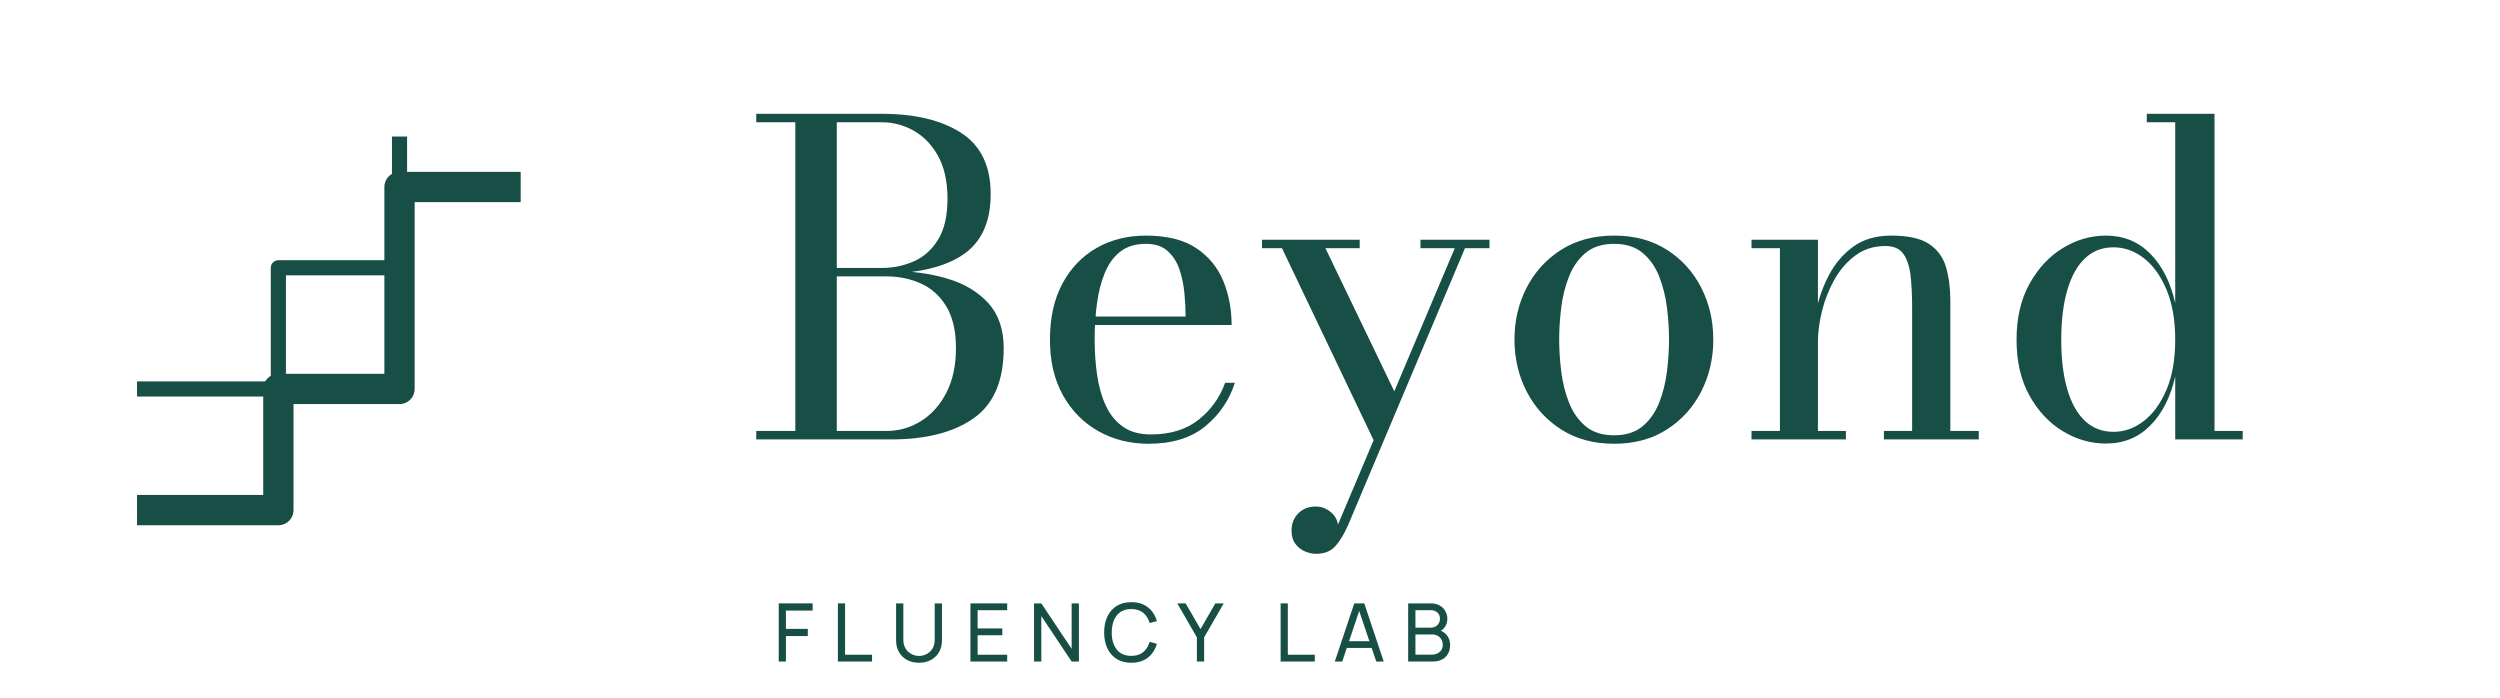
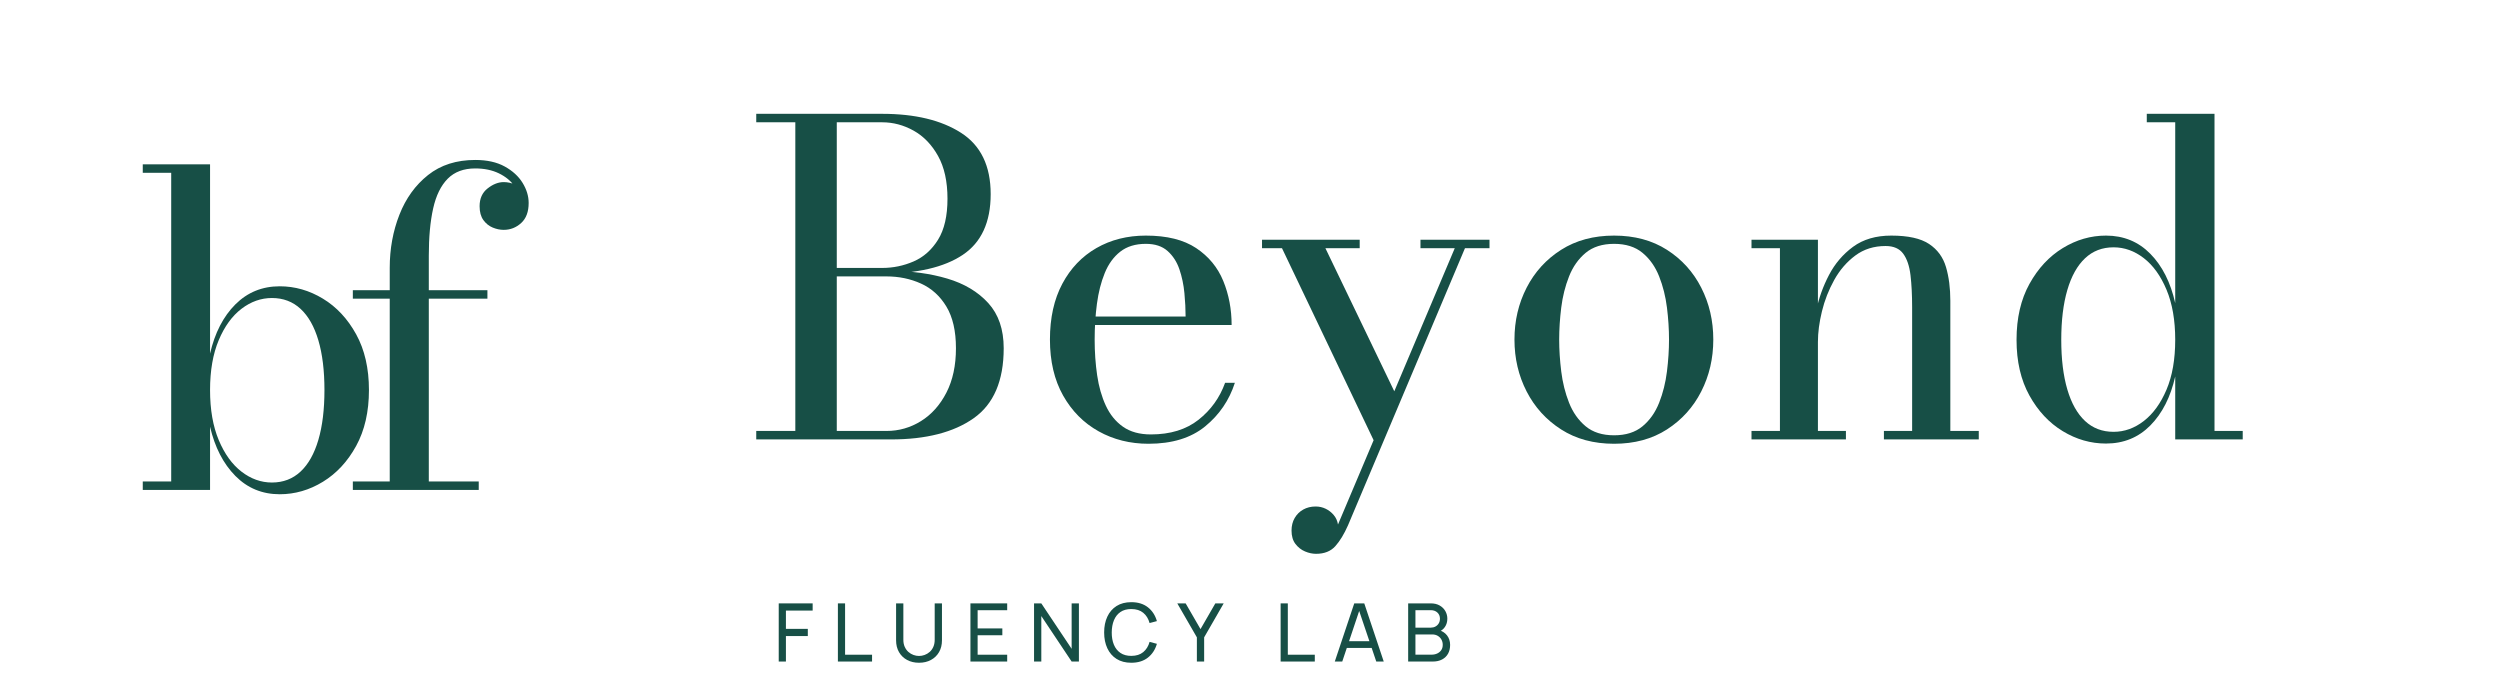
<svg xmlns="http://www.w3.org/2000/svg" width="520" height="145" viewBox="0 0 520 145">
  <g transform="translate(18 20) scale(2.1)" color="#174F46">
-     <path d="M5 41H19V29H31V9H43" stroke="currentColor" stroke-width="3" fill="none" stroke-linejoin="round" />
-     <path d="M5 29H19V17H31V4" stroke="currentColor" stroke-width="1.5" fill="none" stroke-linejoin="round" />
+     <path d="M19.136 39.43Q16.535 39.43 14.739 37.613Q12.944 35.797 12.234 32.743V39.0H5.569V38.161H8.386V7.589H5.569V6.75H12.234V25.498Q12.944 22.424 14.739 20.628Q16.535 18.833 19.136 18.833Q21.393 18.833 23.414 20.059Q25.435 21.284 26.704 23.585Q27.972 25.885 27.972 29.11Q27.972 32.335 26.704 34.646Q25.435 36.958 23.414 38.194Q21.393 39.43 19.136 39.43ZM18.362 38.269Q20.039 38.269 21.2 37.183Q22.361 36.097 22.963 34.044Q23.565 31.991 23.565 29.11Q23.565 26.229 22.963 24.187Q22.361 22.144 21.2 21.069Q20.039 19.994 18.362 19.994Q16.749 19.994 15.352 21.058Q13.954 22.123 13.095 24.165Q12.234 26.208 12.234 29.11Q12.234 32.013 13.095 34.066Q13.954 36.119 15.352 37.194Q16.749 38.269 18.362 38.269Z" fill="currentColor" />
+     <path d="M30.031 39.0V17.006Q30.031 14.189 30.988 11.749Q31.944 9.309 33.826 7.814Q35.707 6.32 38.502 6.32Q40.243 6.32 41.415 6.965Q42.587 7.61 43.189 8.588Q43.791 9.567 43.791 10.577Q43.791 11.889 43.049 12.566Q42.307 13.243 41.319 13.243Q40.781 13.243 40.233 13.017Q39.684 12.792 39.308 12.276Q38.932 11.76 38.932 10.9Q38.932 9.76 39.727 9.137Q40.523 8.513 41.319 8.513Q41.899 8.513 42.458 8.76Q43.017 9.008 43.382 9.47Q43.748 9.932 43.748 10.577H42.931Q42.931 9.696 42.383 8.911Q41.834 8.126 40.835 7.642Q39.835 7.159 38.502 7.159Q36.782 7.159 35.771 8.18Q34.761 9.201 34.331 11.125Q33.901 13.05 33.901 15.78V39.0ZM26.376 39.0V38.161H38.846V39.0ZM26.376 20.059V19.22H39.706V20.059Z" fill="currentColor" />
  </g>
  <path d="M62 0V39H662Q748 39 821.0 84.5Q894 130 938.0 215.5Q982 301 982 420Q982 539 938.0 612.0Q894 685 821.0 718.0Q748 751 662 751H422V776H683Q824 776 942.0 741.0Q1060 706 1131.0 628.0Q1202 550 1202 420Q1202 195 1063.5 97.5Q925 0 683 0ZM242 15V1485H433V15ZM422 764V790H642Q718 790 787.0 820.0Q856 850 899.5 920.0Q943 990 943 1109Q943 1228 899.5 1306.0Q856 1384 787.0 1422.5Q718 1461 642 1461H62V1500H642Q869 1500 1005.5 1412.5Q1142 1325 1142 1130Q1142 936 1013.0 850.0Q884 764 642 764Z" transform="translate(154.500,91.4) scale(0.04515,-0.04515)" fill="#174F46" />
  <path d="M557 -20Q430 -20 327.0 37.5Q224 95 163.5 202.5Q103 310 103 460Q103 610 160.0 717.0Q217 824 317.0 881.5Q417 939 545 939Q690 939 776.5 881.5Q863 824 901.5 730.0Q940 636 940 527H238V566H728Q728 616 722.5 674.0Q717 732 699.5 783.5Q682 835 645.0 868.0Q608 901 545 901Q473 901 427.0 865.0Q381 829 355.5 766.5Q330 704 319.5 625.0Q309 546 309 460Q309 374 320.5 295.5Q332 217 360.5 155.5Q389 94 439.5 58.5Q490 23 568 23Q702 23 787.5 90.5Q873 158 910 261H955Q916 140 818.0 60.0Q720 -20 557 -20Z" transform="translate(213.737,91.4) scale(0.04515,-0.04515)" fill="#174F46" />
  <path d="M325 881 661 183 564 -39 125 881H33V920H483V881ZM1081 920V881H968L429 -396Q402 -457 370.5 -492.0Q339 -527 282 -527Q257 -527 231.0 -516.0Q205 -505 187.0 -481.5Q169 -458 169 -420Q169 -387 183.5 -362.0Q198 -337 223.0 -323.0Q248 -309 280 -309Q305 -309 326.5 -319.5Q348 -330 363.5 -348.5Q379 -367 383 -392L921 881H763V920Z" transform="translate(261.009,91.4) scale(0.04515,-0.04515)" fill="#174F46" />
  <path d="M562 -20Q421 -20 318.0 46.0Q215 112 159.0 221.0Q103 330 103 460Q103 590 159.0 699.0Q215 808 318.0 873.5Q421 939 562 939Q703 939 805.5 873.5Q908 808 963.5 699.0Q1019 590 1019 460Q1019 330 963.5 221.0Q908 112 805.5 46.0Q703 -20 562 -20ZM562 19Q643 19 693.0 60.5Q743 102 769.5 169.0Q796 236 805.5 313.0Q815 390 815 460Q815 531 805.5 607.5Q796 684 769.5 751.0Q743 818 693.0 859.5Q643 901 562 901Q481 901 431.0 859.5Q381 818 354.5 751.0Q328 684 318.5 607.5Q309 531 309 460Q309 390 318.5 313.0Q328 236 354.5 169.0Q381 102 431.0 60.5Q481 19 562 19Z" transform="translate(310.358,91.4) scale(0.04515,-0.04515)" fill="#174F46" />
  <path d="M379 920V39H508V0H73V39H204V881H73V920ZM989 639V39H1120V0H683V39H813V609Q813 693 805.5 756.5Q798 820 772.0 855.5Q746 891 691 891Q610 891 551.0 847.0Q492 803 454.0 734.5Q416 666 397.5 590.0Q379 514 379 449L354 444Q354 510 371.5 594.5Q389 679 430.0 757.5Q471 836 541.0 887.5Q611 939 717 939Q833 939 891.0 900.5Q949 862 969.0 794.0Q989 726 989 639Z" transform="translate(361.016,91.4) scale(0.04515,-0.04515)" fill="#174F46" />
  <path d="M515 -19Q410 -19 316.0 38.0Q222 95 162.5 202.0Q103 309 103 459Q103 609 162.5 716.5Q222 824 316.0 881.5Q410 939 515 939Q637 939 719.5 855.0Q802 771 834 628V1461H703V1500H1015V39H1145V0H834V290Q802 148 719.5 64.5Q637 -19 515 -19ZM550 35Q625 35 689.5 85.0Q754 135 794.0 229.5Q834 324 834 459Q834 594 794.0 689.5Q754 785 689.5 835.0Q625 885 550 885Q472 885 418.5 834.5Q365 784 337.0 688.5Q309 593 309 459Q309 325 337.0 230.0Q365 135 418.5 85.0Q472 35 550 35Z" transform="translate(414.790,91.4) scale(0.04515,-0.04515)" fill="#174F46" />
  <path d="M140 0V1440H980V1262H318V809H860V631H318V0Z" transform="translate(160.800,137.6) scale(0.0084,-0.0084)" fill="#174F46" />
  <path d="M160 0V1440H338V169H1006V0Z" transform="translate(172.938,137.6) scale(0.0084,-0.0084)" fill="#174F46" />
  <path d="M708 -30Q541 -30 413.0 39.0Q285 108 212.5 232.5Q140 357 140 525V1439L320 1440V540Q320 438 354.5 362.5Q389 287 446.0 237.0Q503 187 571.5 162.5Q640 138 708 138Q777 138 846.0 163.0Q915 188 971.5 237.5Q1028 287 1062.0 363.0Q1096 439 1096 540V1440H1276V525Q1276 358 1203.5 233.0Q1131 108 1003.0 39.0Q875 -30 708 -30Z" transform="translate(185.210,137.6) scale(0.0084,-0.0084)" fill="#174F46" />
  <path d="M140 0V1440H1050V1271H318V820H930V651H318V169H1050V0Z" transform="translate(200.675,137.6) scale(0.0084,-0.0084)" fill="#174F46" />
  <path d="M140 0V1440H320L1071 315V1440H1251V0H1071L320 1126V0Z" transform="translate(213.905,137.6) scale(0.0084,-0.0084)" fill="#174F46" />
  <path d="M732 -30Q517 -30 367.0 65.0Q217 160 138.5 329.0Q60 498 60 720Q60 942 138.5 1111.0Q217 1280 367.0 1375.0Q517 1470 732 1470Q982 1470 1143.5 1343.0Q1305 1216 1366 1001L1185 953Q1141 1114 1028.0 1207.0Q915 1300 732 1300Q571 1300 464.0 1227.0Q357 1154 303.0 1023.5Q249 893 248 720Q247 548 301.0 417.5Q355 287 463.0 213.5Q571 140 732 140Q915 140 1028.0 233.5Q1141 327 1185 487L1366 439Q1305 225 1143.5 97.5Q982 -30 732 -30Z" transform="translate(229.159,137.6) scale(0.0084,-0.0084)" fill="#174F46" />
  <path d="M485 0V599L0 1440H207L575 803L942 1440H1149L665 599V0Z" transform="translate(244.876,137.6) scale(0.0084,-0.0084)" fill="#174F46" />
  <path d="" transform="translate(258.097,137.6) scale(0.0084,-0.0084)" fill="#174F46" />
  <path d="M160 0V1440H338V169H1006V0Z" transform="translate(265.027,137.6) scale(0.0084,-0.0084)" fill="#174F46" />
  <path d="M40 0 522 1440H770L1252 0H1067L616 1336H672L225 0ZM272 337V504H1020V337Z" transform="translate(277.300,137.6) scale(0.0084,-0.0084)" fill="#174F46" />
  <path d="M140 0V1440H701Q830 1440 921.5 1387.0Q1013 1334 1061.5 1247.5Q1110 1161 1110 1061Q1110 944 1050.0 856.0Q990 768 888 735L886 784Q1025 747 1102.0 648.0Q1179 549 1179 412Q1179 286 1127.5 194.0Q1076 102 979.5 51.0Q883 0 751 0ZM320 170H717Q797 170 860.0 199.5Q923 229 959.5 283.0Q996 337 996 413Q996 486 963.5 544.0Q931 602 872.5 636.5Q814 671 737 671H320ZM320 839H699Q763 839 814.5 866.5Q866 894 896.5 944.0Q927 994 927 1061Q927 1154 864.0 1213.0Q801 1272 699 1272H320Z" transform="translate(291.722,137.6) scale(0.0084,-0.0084)" fill="#174F46" />
</svg>
